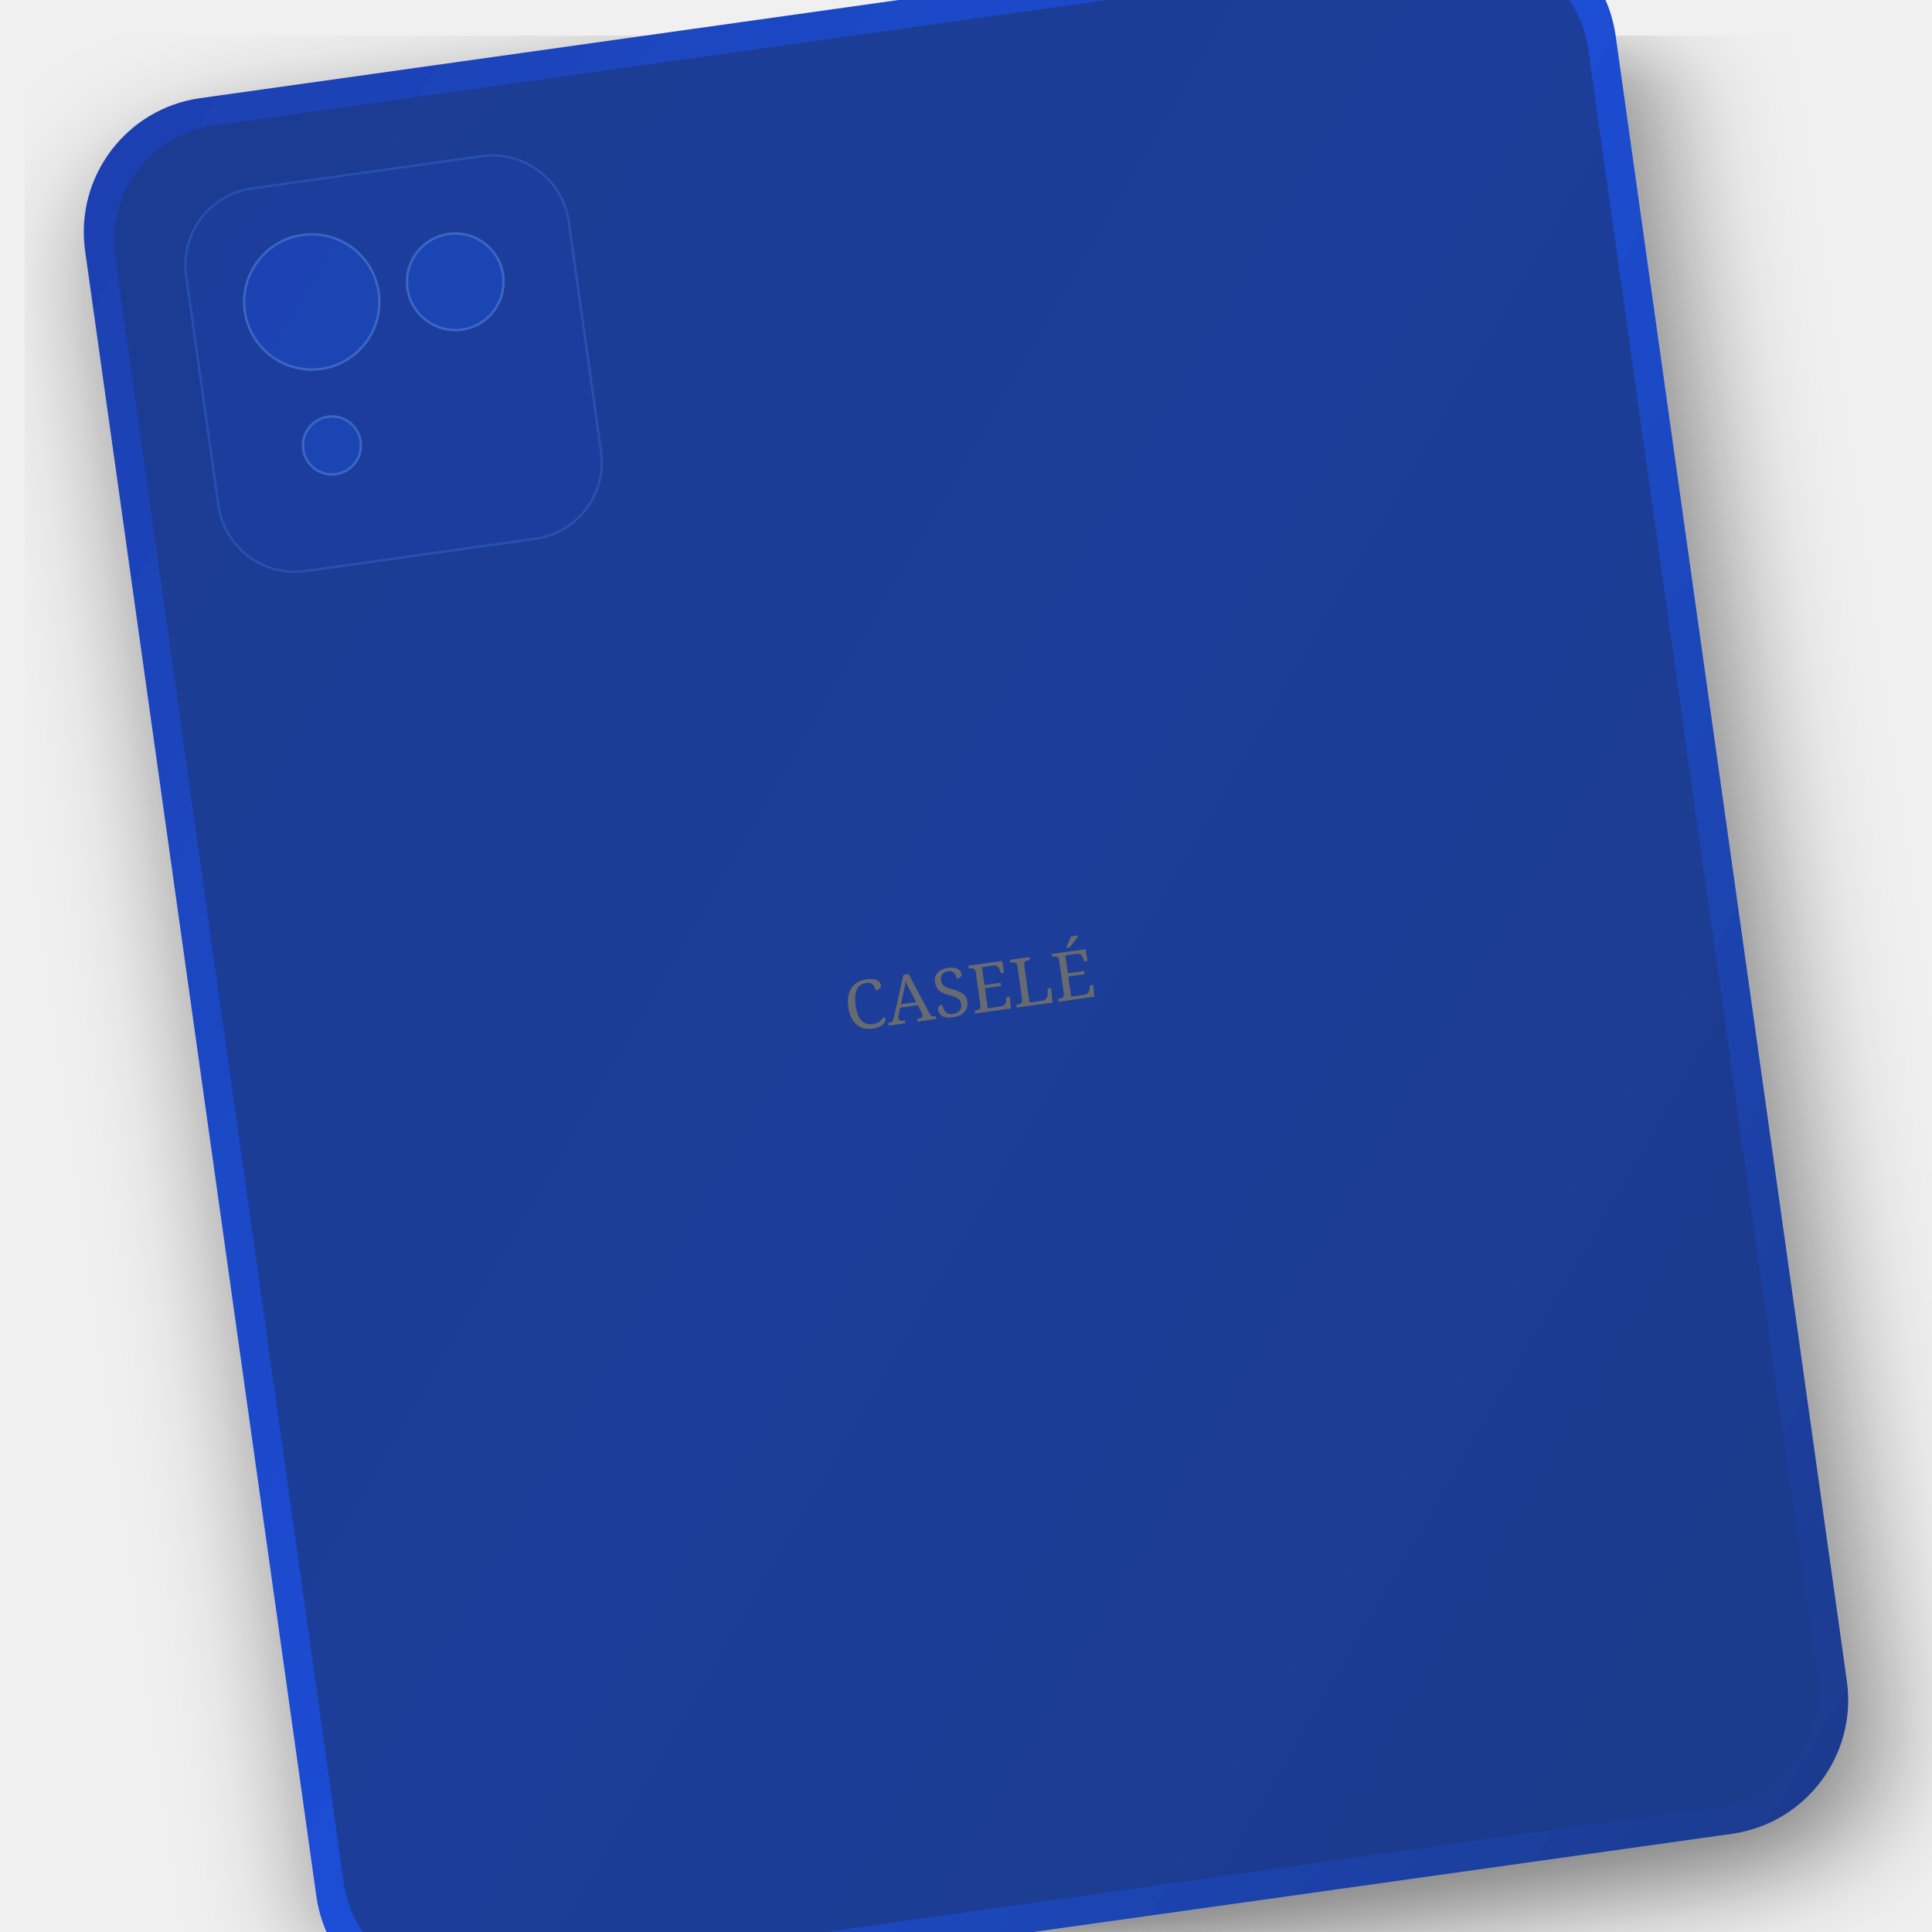
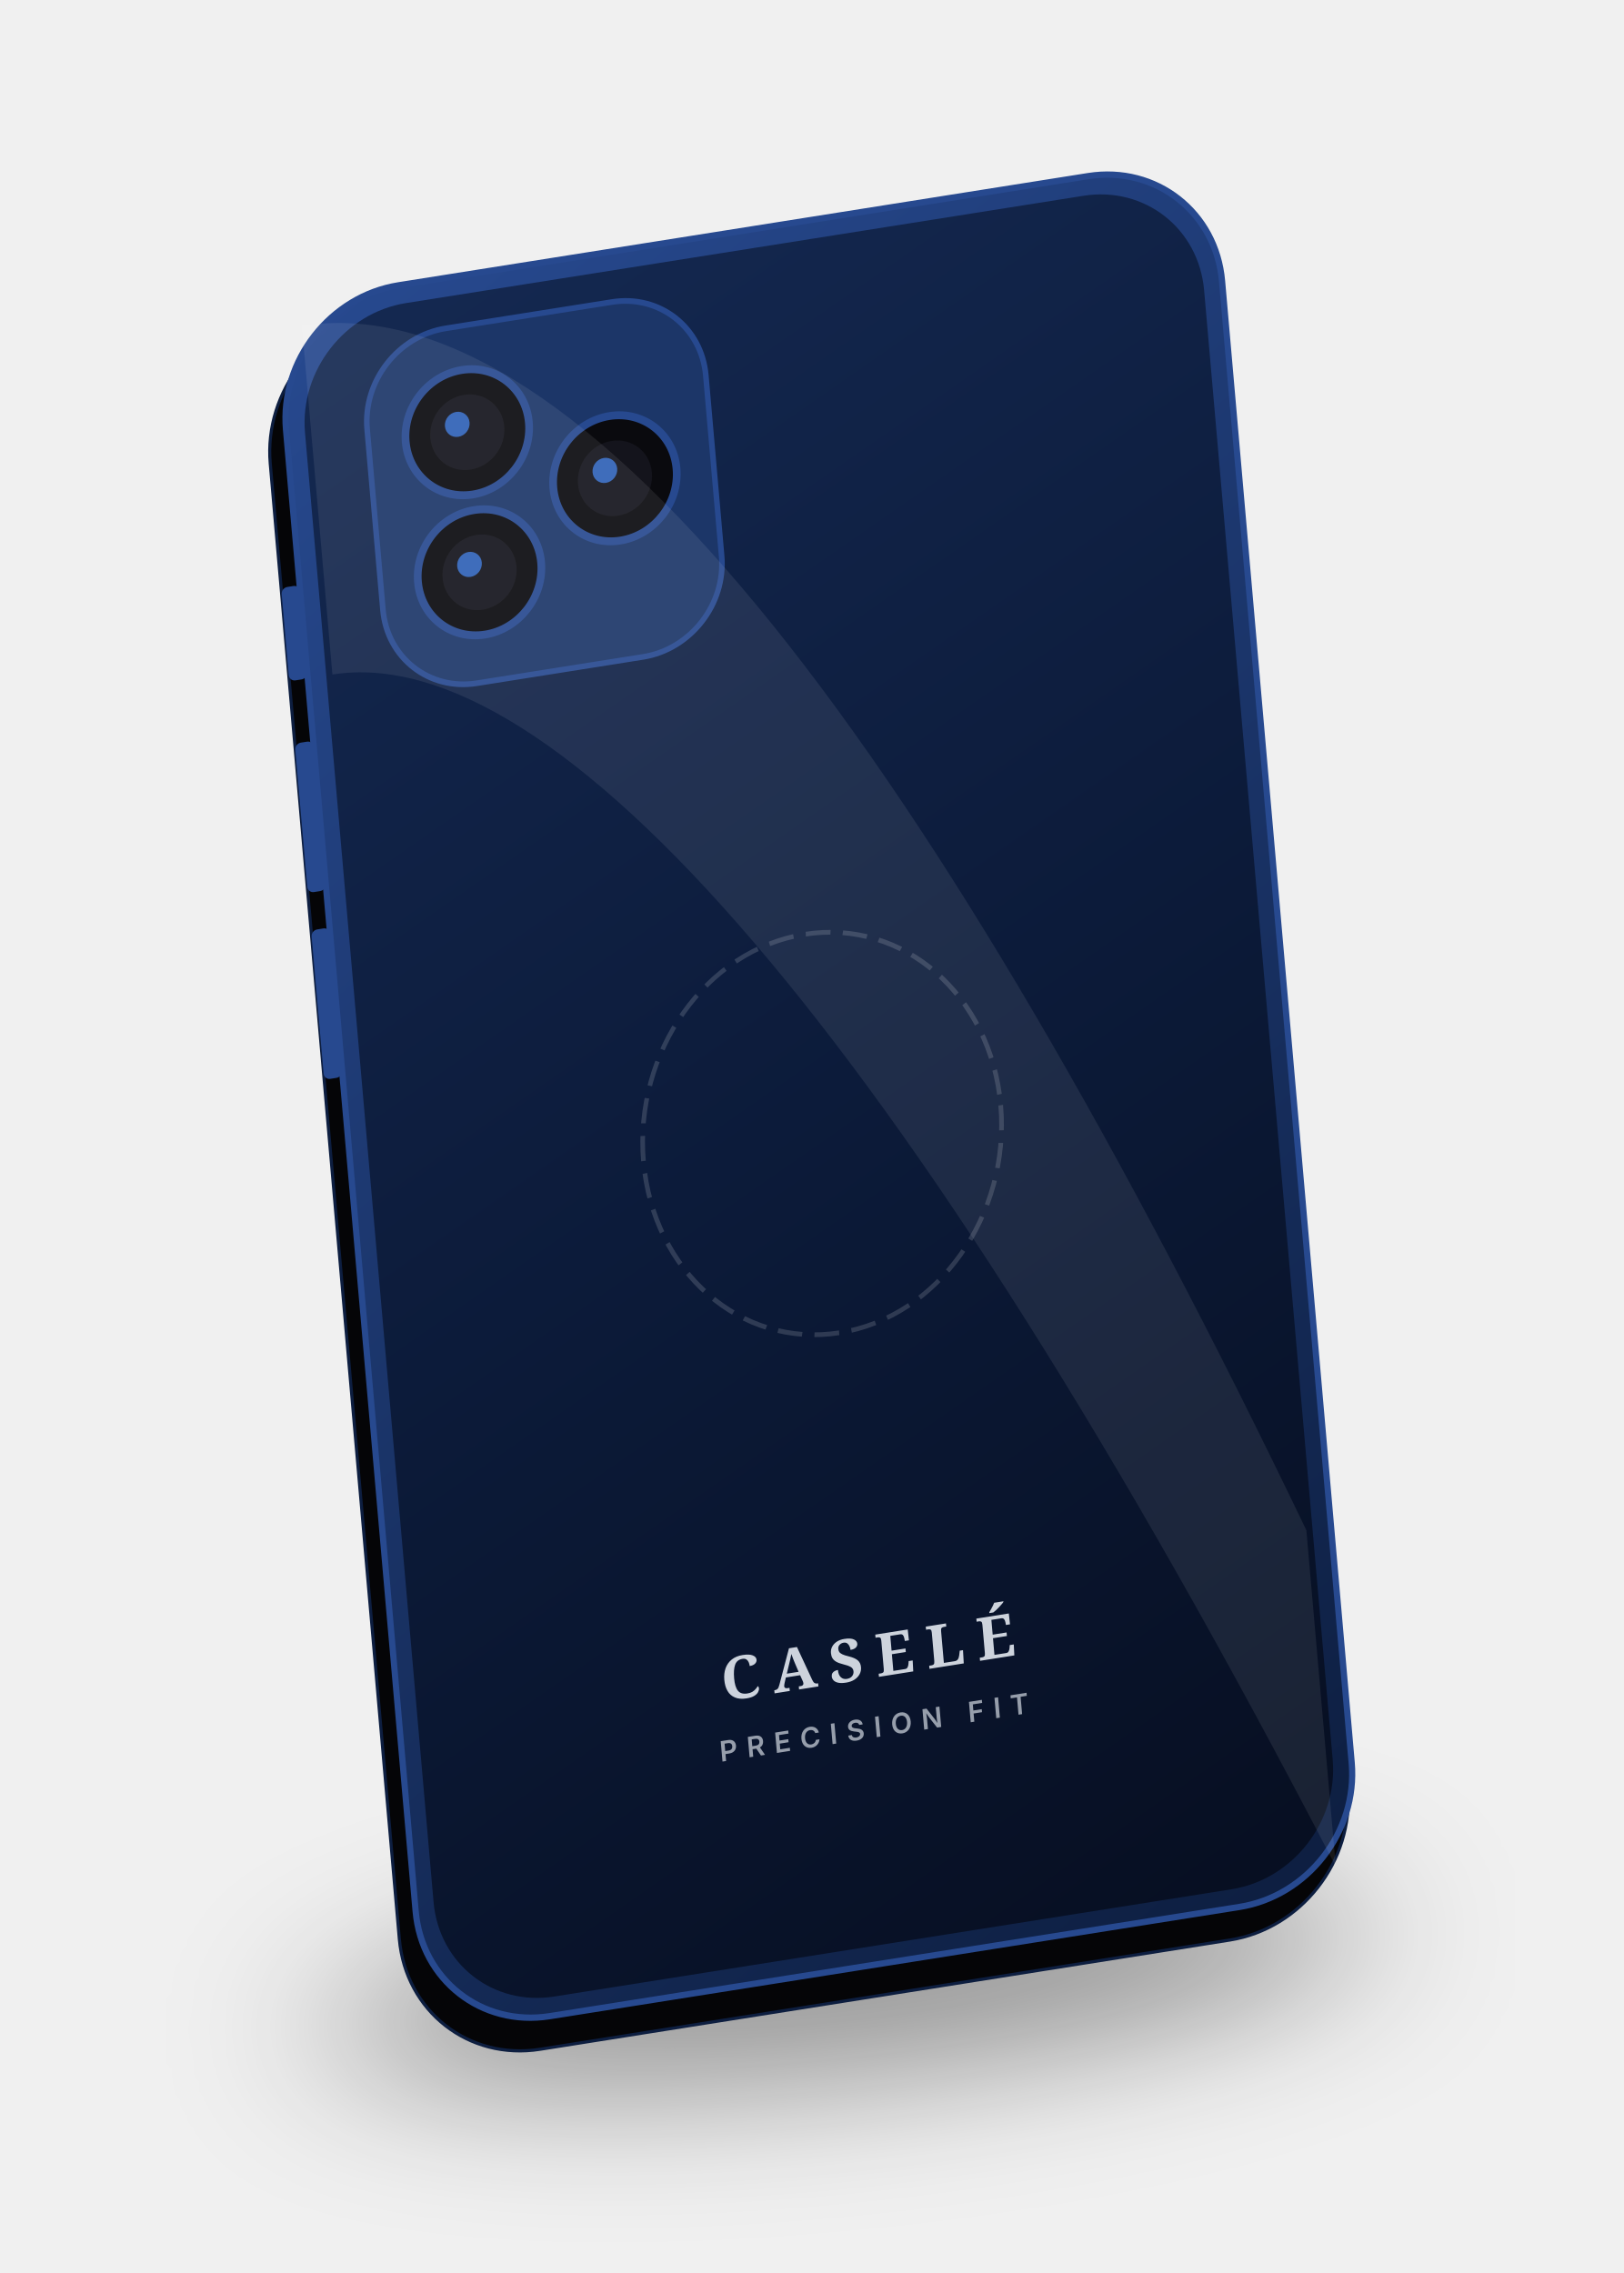
- <svg xmlns="http://www.w3.org/2000/svg" viewBox="0 0 400 400">
+ <svg xmlns="http://www.w3.org/2000/svg" viewBox="0 0 500 700" fill="none">
  <defs>
-     <linearGradient id="bg" x1="0%" y1="0%" x2="100%" y2="100%">
-       <stop offset="0%" style="stop-color:#0D0D0D" />
-       <stop offset="100%" style="stop-color:#1a1a1a" />
+     <filter id="angleShadow_royal-blue_angle" x="40" y="540" width="420" height="140" filterUnits="userSpaceOnUse">
+       <feGaussianBlur stdDeviation="24" />
+       <feColorMatrix type="matrix" values="0 0 0 0 0   0 0 0 0 0   0 0 0 0 0  0 0 0 0.38 0" />
+     </filter>
+     <linearGradient id="bodyAngleGrad_royal-blue_angle" x1="120" y1="80" x2="380" y2="600" gradientUnits="userSpaceOnUse">
+       <stop offset="0%" stop-color="#142850" />
+       <stop offset="50%" stop-color="#0C1B3A" />
+       <stop offset="100%" stop-color="#070F22" />
    </linearGradient>
-     <linearGradient id="blue" x1="0%" y1="0%" x2="100%" y2="100%">
-       <stop offset="0%" style="stop-color:#1e40af" />
-       <stop offset="50%" style="stop-color:#1d4ed8" />
-       <stop offset="100%" style="stop-color:#1e3a8a" />
+     <linearGradient id="rimGrad_royal-blue_angle" x1="80" y1="80" x2="420" y2="600" gradientUnits="userSpaceOnUse">
+       <stop offset="0%" stop-color="#27498F" />
+       <stop offset="100%" stop-color="#0D1E40" />
    </linearGradient>
-     <filter id="sh">
-       <feDropShadow dx="4" dy="8" stdDeviation="12" flood-color="#000" flood-opacity="0.5" />
-     </filter>
  </defs>
-   <g transform="translate(200,200) rotate(-8) translate(-160,-200)" filter="url(#sh)">
-     <rect x="0" y="0" width="320" height="400" rx="28" fill="url(#blue)" />
-     <rect x="6" y="6" width="308" height="388" rx="24" fill="#1e3a8a" opacity="0.8" />
-     <rect x="20" y="20" width="80" height="80" rx="16" fill="#1e40af" stroke="#3b82f6" stroke-width="0.5" opacity="0.3" />
-     <circle cx="45" cy="45" r="14" fill="#1d4ed8" stroke="#60a5fa" stroke-width="0.5" opacity="0.4" />
-     <circle cx="75" cy="45" r="10" fill="#1d4ed8" stroke="#60a5fa" stroke-width="0.5" opacity="0.4" />
-     <circle cx="45" cy="75" r="6" fill="#1d4ed8" stroke="#60a5fa" stroke-width="0.5" opacity="0.4" />
-     <text x="160" y="210" text-anchor="middle" fill="#D4AF37" font-size="14" font-family="Georgia, serif" opacity="0.4">CASELÉ</text>
+   <ellipse cx="260" cy="610" rx="160" ry="30" fill="#000000" filter="url(#angleShadow_royal-blue_angle)" transform="rotate(-6 260 610)" />
+   <g transform="translate(250, 335) rotate(-9) skewX(-4) scale(0.96) translate(-250, -335)">
+     <rect x="94" y="68" width="308" height="558" rx="42" fill="#050507" stroke="#0D1E40" stroke-width="1" />
+     <rect x="100" y="60" width="304" height="556" rx="40" fill="url(#rimGrad_royal-blue_angle)" stroke="#27498F" stroke-width="2" />
+     <rect x="94" y="150" width="6" height="30" rx="2" fill="#27498F" />
+     <rect x="94" y="200" width="6" height="48" rx="2" fill="#27498F" />
+     <rect x="94" y="260" width="6" height="48" rx="2" fill="#27498F" />
+     <rect x="106" y="66" width="292" height="544" rx="36" fill="url(#bodyAngleGrad_royal-blue_angle)" />
+     <g>
+       <rect x="126" y="76" width="110" height="114" rx="28" fill="#1C3668" stroke="#27498F" stroke-width="1.8" />
+       <circle cx="158" cy="110" r="20" fill="#0A0A0E" stroke="#27498F" stroke-width="2.5" />
+       <circle cx="158" cy="110" r="12" fill="#14141C" />
+       <circle cx="155" cy="107" r="4" fill="#3B82F6" opacity="0.7" />
+       <circle cx="158" cy="155" r="20" fill="#0A0A0E" stroke="#27498F" stroke-width="2.5" />
+       <circle cx="158" cy="155" r="12" fill="#14141C" />
+       <circle cx="155" cy="152" r="4" fill="#3B82F6" opacity="0.7" />
+       <circle cx="204" cy="132" r="20" fill="#0A0A0E" stroke="#27498F" stroke-width="2.5" />
+       <circle cx="204" cy="132" r="12" fill="#14141C" />
+       <circle cx="201" cy="129" r="4" fill="#3B82F6" opacity="0.7" />
+     </g>
+     <ellipse cx="252" cy="350" rx="58" ry="64" stroke="#FFFFFF" stroke-width="1.5" stroke-dasharray="8 4" fill="none" opacity="0.15" />
+     <path d="M108 68 C 200 68, 300 240, 396 500 L396 608 C 280 320, 180 180, 108 180 Z" fill="#FFFFFF" opacity="0.08" />
+     <text x="252" y="525" text-anchor="middle" font-family="'Cinzel', serif" font-size="19" font-weight="700" fill="#E2E8F0" opacity="0.9" letter-spacing="4">CASELÉ</text>
+     <text x="252" y="544" text-anchor="middle" font-family="'Inter', sans-serif" font-size="9" font-weight="600" fill="#E2E8F0" opacity="0.65" letter-spacing="3">PRECISION FIT</text>
  </g>
</svg>
